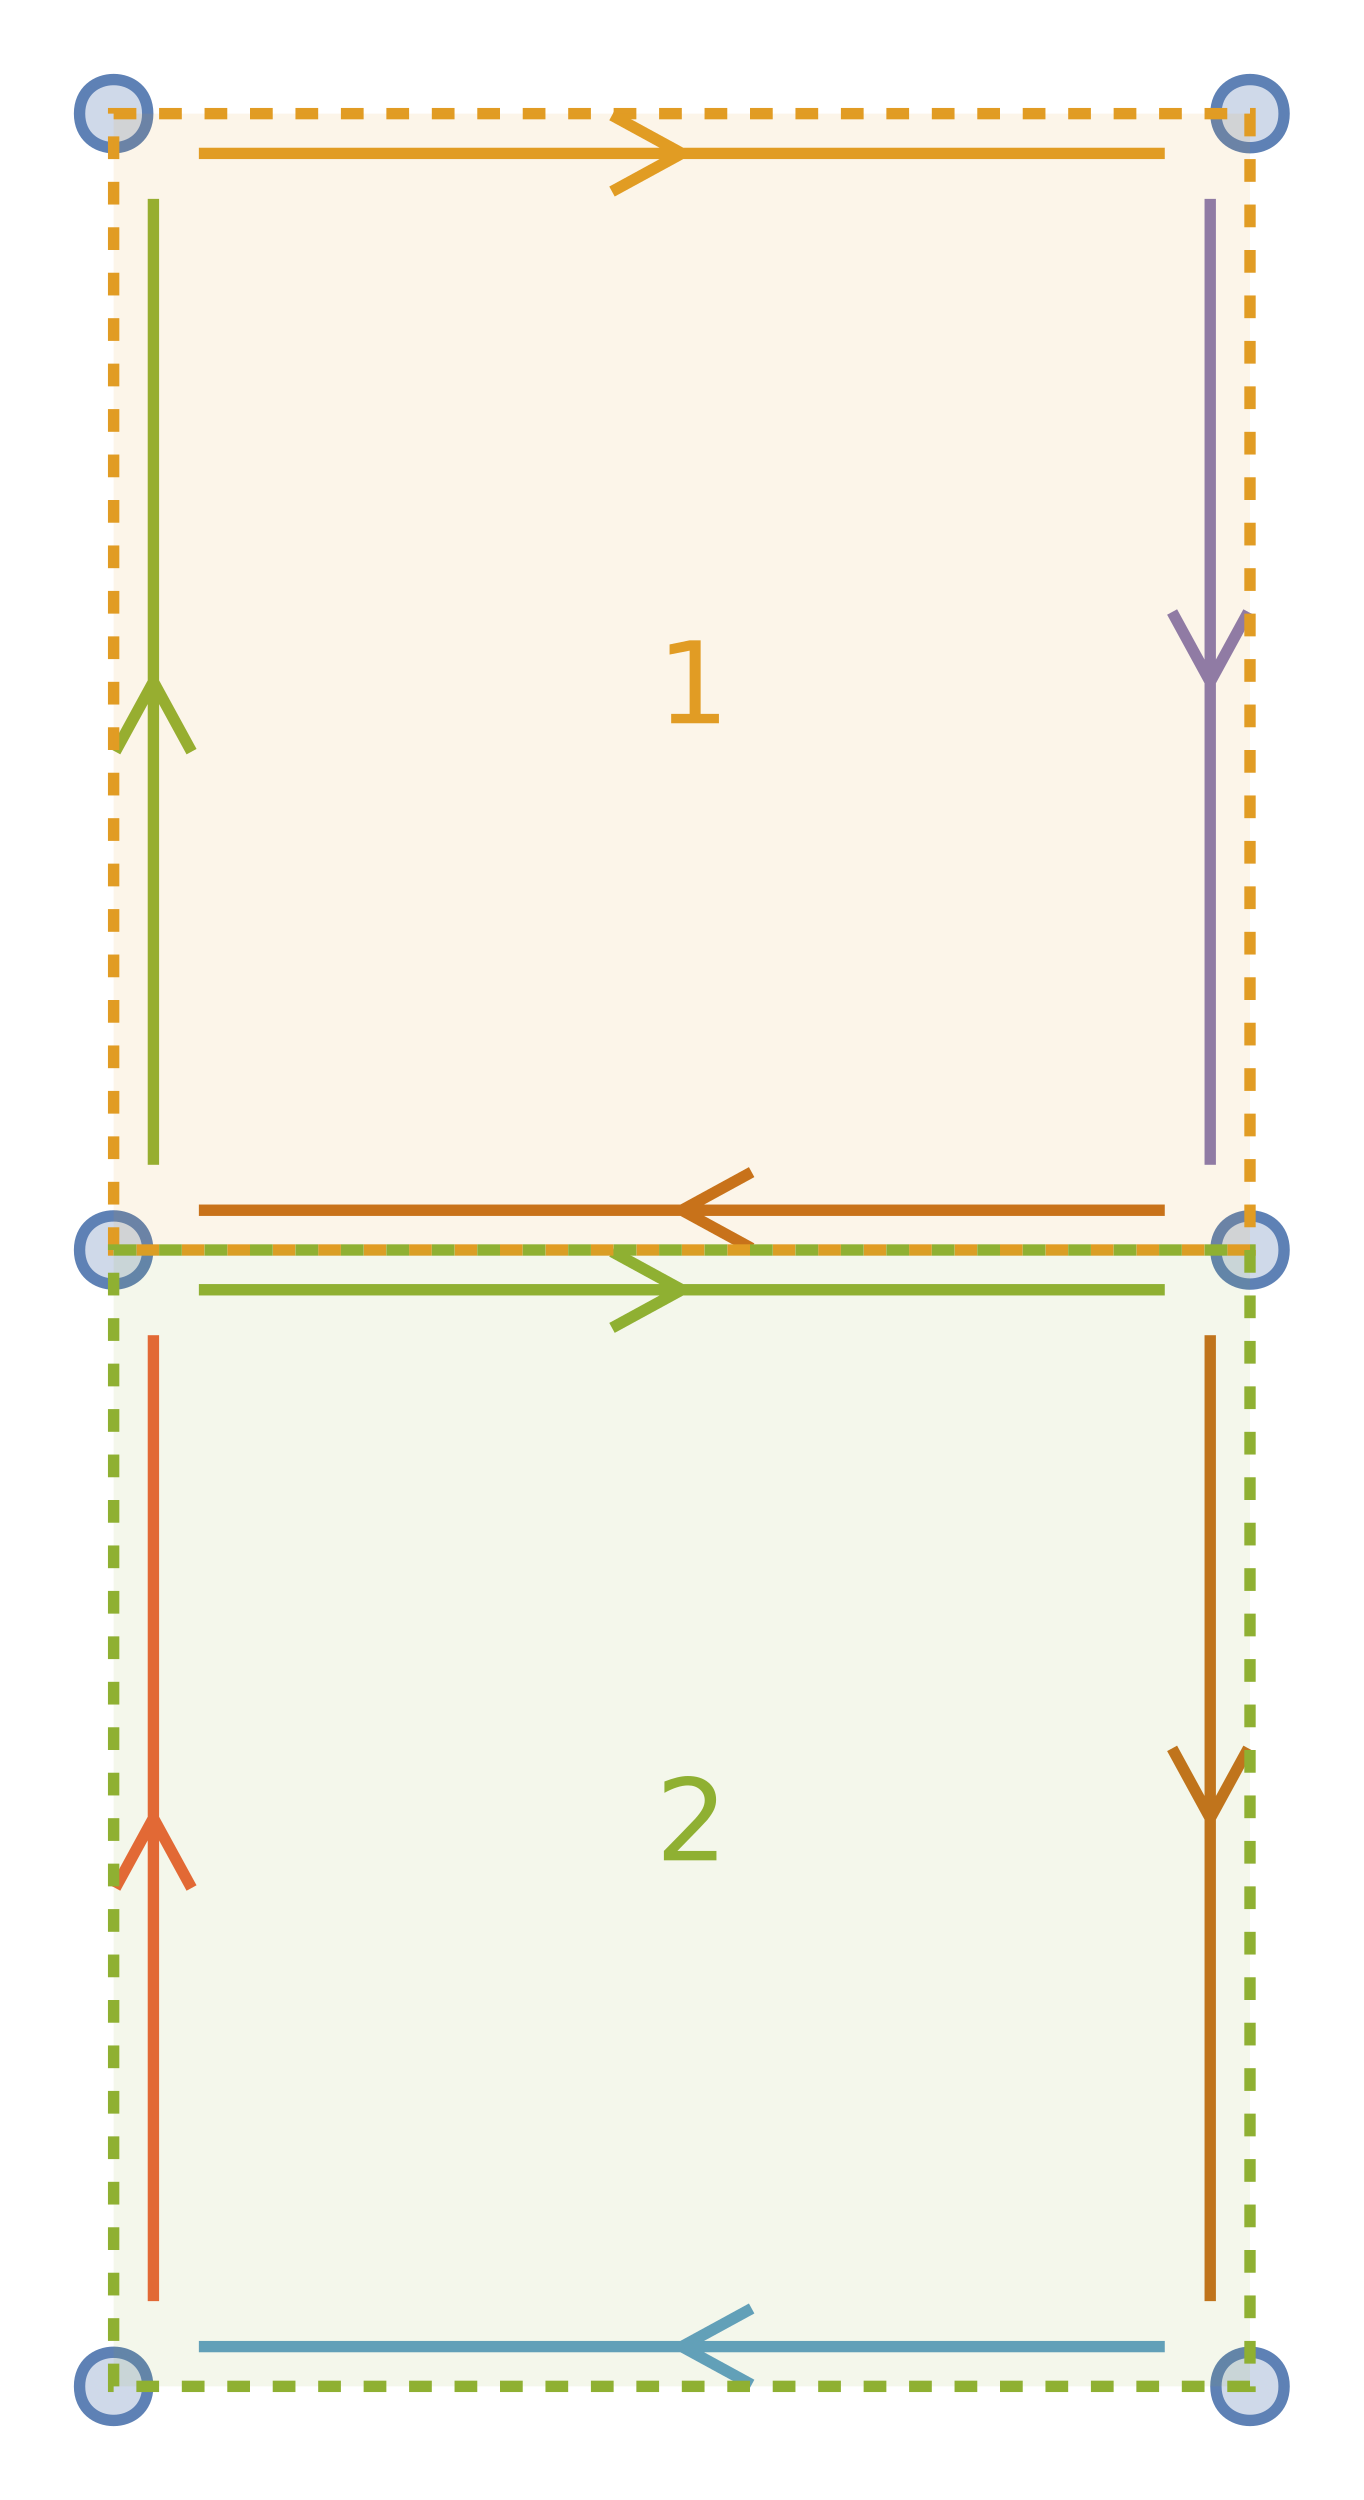
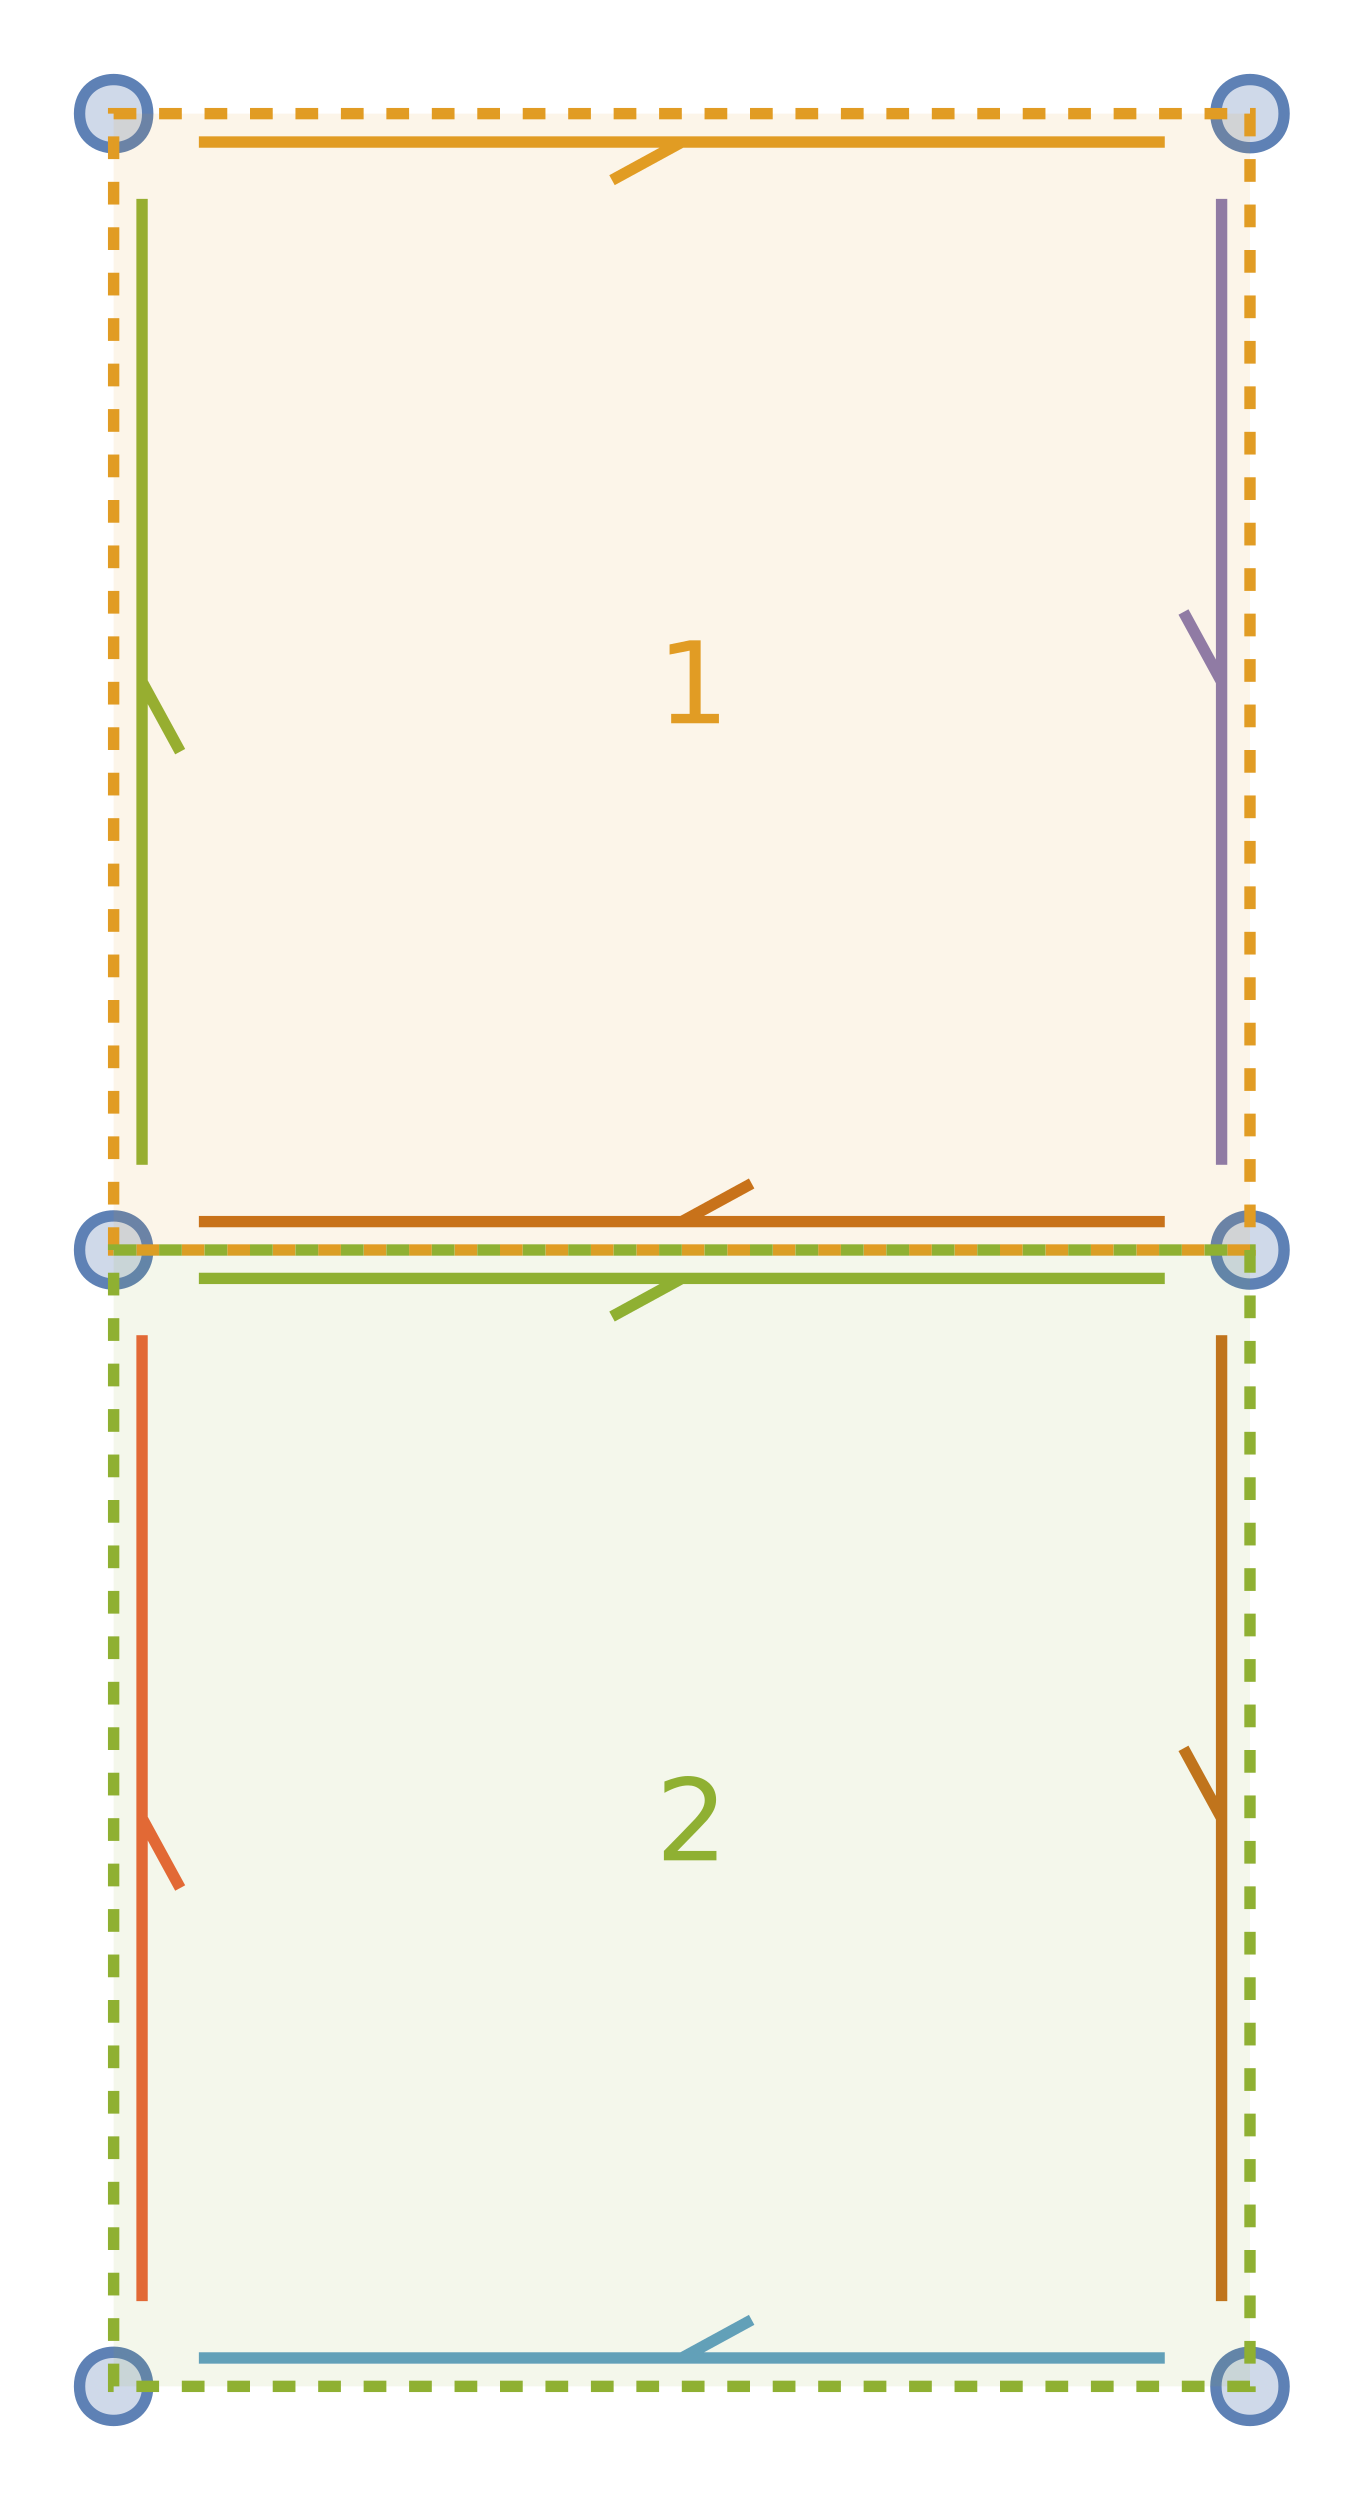
<svg xmlns="http://www.w3.org/2000/svg" xmlns:xlink="http://www.w3.org/1999/xlink" width="120pt" height="220pt" viewBox="0 0 120 220" version="1.1">
  <defs>
    <g>
      <symbol overflow="visible" id="glyph0-0">
        <path style="stroke:none;" d="M 0.5 1.766 L 0.5 -7.047 L 5.5 -7.047 L 5.5 1.766 Z M 1.062 1.219 L 4.938 1.219 L 4.938 -6.484 L 1.062 -6.484 Z M 1.062 1.219 " />
      </symbol>
      <symbol overflow="visible" id="glyph0-1">
        <path style="stroke:none;" d="M 1.234 -0.828 L 2.859 -0.828 L 2.859 -6.391 L 1.094 -6.047 L 1.094 -6.938 L 2.844 -7.297 L 3.828 -7.297 L 3.828 -0.828 L 5.438 -0.828 L 5.438 0 L 1.234 0 Z M 1.234 -0.828 " />
      </symbol>
      <symbol overflow="visible" id="glyph0-2">
        <path style="stroke:none;" d="M 1.922 -0.828 L 5.359 -0.828 L 5.359 0 L 0.734 0 L 0.734 -0.828 C 1.109 -1.211 1.617 -1.734 2.266 -2.391 C 2.91 -3.047 3.316 -3.469 3.484 -3.656 C 3.797 -4.008 4.016 -4.305 4.141 -4.547 C 4.266 -4.797 4.328 -5.039 4.328 -5.281 C 4.328 -5.664 4.191 -5.977 3.922 -6.219 C 3.648 -6.469 3.297 -6.594 2.859 -6.594 C 2.547 -6.594 2.219 -6.535 1.875 -6.422 C 1.539 -6.316 1.176 -6.156 0.781 -5.938 L 0.781 -6.938 C 1.176 -7.094 1.547 -7.211 1.891 -7.297 C 2.234 -7.379 2.551 -7.422 2.844 -7.422 C 3.594 -7.422 4.191 -7.234 4.641 -6.859 C 5.098 -6.484 5.328 -5.977 5.328 -5.344 C 5.328 -5.039 5.27 -4.754 5.156 -4.484 C 5.039 -4.223 4.836 -3.91 4.547 -3.547 C 4.461 -3.453 4.203 -3.176 3.766 -2.719 C 3.328 -2.27 2.711 -1.641 1.922 -0.828 Z M 1.922 -0.828 " />
      </symbol>
    </g>
  </defs>
  <g id="7_handcrafted_edge_graph">
    <path style="fill:none;stroke-width:1;stroke-linecap:butt;stroke-linejoin:miter;stroke:rgb(36.842%,50.678%,70.98%);stroke-opacity:1;stroke-miterlimit:10;" d="M 3 -100 C 3 -96 -3 -96 -3 -100 C -3 -104 3 -104 3 -100 " transform="matrix(1,0,0,1,10,110)" />
    <path style=" stroke:none;fill-rule:nonzero;fill:rgb(36.842%,50.678%,70.98%);fill-opacity:0.3;" d="M 13 10 C 13 14 7 14 7 10 C 7 6 13 6 13 10 " />
-     <path style="fill:none;stroke-width:1;stroke-linecap:butt;stroke-linejoin:miter;stroke:rgb(88.072%,61.104%,14.205%);stroke-opacity:1;stroke-miterlimit:10;" d="M 7.5 -96.5 L 92.5 -96.5 M 43.855 -99.855 L 50 -96.5 L 43.855 -93.145 " transform="matrix(1,0,0,1,10,110)" />
+     <path style="fill:none;stroke-width:1;stroke-linecap:butt;stroke-linejoin:miter;stroke:rgb(88.072%,61.104%,14.205%);stroke-opacity:1;stroke-miterlimit:10;" d="M 7.5 -97.5 L 92.5 -97.5 M 43.855 -94.145 L 50 -97.5 " transform="matrix(1,0,0,1,10,110)" />
    <path style="fill:none;stroke-width:1;stroke-linecap:butt;stroke-linejoin:miter;stroke:rgb(36.842%,50.678%,70.98%);stroke-opacity:1;stroke-miterlimit:10;" d="M 3 0 C 3 4 -3 4 -3 0 C -3 -4 3 -4 3 0 " transform="matrix(1,0,0,1,10,110)" />
    <path style=" stroke:none;fill-rule:nonzero;fill:rgb(36.842%,50.678%,70.98%);fill-opacity:0.3;" d="M 13 110 C 13 114 7 114 7 110 C 7 106 13 106 13 110 " />
-     <path style="fill:none;stroke-width:1;stroke-linecap:butt;stroke-linejoin:miter;stroke:rgb(56.018%,69.157%,19.488%);stroke-opacity:1;stroke-miterlimit:10;" d="M 3.5 -7.5 L 3.5 -92.5 M 0.145 -43.855 L 3.5 -50 L 6.855 -43.855 " transform="matrix(1,0,0,1,10,110)" />
-     <path style="fill:none;stroke-width:1;stroke-linecap:butt;stroke-linejoin:miter;stroke:rgb(56.018%,69.157%,19.488%);stroke-opacity:1;stroke-miterlimit:10;" d="M 7.5 3.5 L 92.5 3.5 M 43.855 0.145 L 50 3.5 L 43.855 6.855 " transform="matrix(1,0,0,1,10,110)" />
+     <path style="fill:none;stroke-width:1;stroke-linecap:butt;stroke-linejoin:miter;stroke:rgb(56.018%,69.157%,19.488%);stroke-opacity:1;stroke-miterlimit:10;" d="M 2.5 -7.5 L 2.5 -92.5 M 5.855 -43.855 L 2.5 -50 " transform="matrix(1,0,0,1,10,110)" />
+     <path style="fill:none;stroke-width:1;stroke-linecap:butt;stroke-linejoin:miter;stroke:rgb(56.018%,69.157%,19.488%);stroke-opacity:1;stroke-miterlimit:10;" d="M 7.5 2.5 L 92.5 2.5 M 43.855 5.855 L 50 2.5 " transform="matrix(1,0,0,1,10,110)" />
    <path style="fill:none;stroke-width:1;stroke-linecap:butt;stroke-linejoin:miter;stroke:rgb(36.842%,50.678%,70.98%);stroke-opacity:1;stroke-miterlimit:10;" d="M 3 100 C 3 104 -3 104 -3 100 C -3 96 3 96 3 100 " transform="matrix(1,0,0,1,10,110)" />
    <path style=" stroke:none;fill-rule:nonzero;fill:rgb(36.842%,50.678%,70.98%);fill-opacity:0.3;" d="M 13 210 C 13 214 7 214 7 210 C 7 206 13 206 13 210 " />
-     <path style="fill:none;stroke-width:1;stroke-linecap:butt;stroke-linejoin:miter;stroke:rgb(92.253%,38.563%,20.918%);stroke-opacity:1;stroke-miterlimit:10;" d="M 3.5 92.5 L 3.5 7.5 M 0.145 56.145 L 3.5 50 L 6.855 56.145 " transform="matrix(1,0,0,1,10,110)" />
+     <path style="fill:none;stroke-width:1;stroke-linecap:butt;stroke-linejoin:miter;stroke:rgb(92.253%,38.563%,20.918%);stroke-opacity:1;stroke-miterlimit:10;" d="M 2.5 92.5 L 2.5 7.5 M 5.855 56.145 L 2.5 50 " transform="matrix(1,0,0,1,10,110)" />
    <path style="fill:none;stroke-width:1;stroke-linecap:butt;stroke-linejoin:miter;stroke:rgb(36.842%,50.678%,70.98%);stroke-opacity:1;stroke-miterlimit:10;" d="M 103 -100 C 103 -96 97 -96 97 -100 C 97 -104 103 -104 103 -100 " transform="matrix(1,0,0,1,10,110)" />
    <path style=" stroke:none;fill-rule:nonzero;fill:rgb(36.842%,50.678%,70.98%);fill-opacity:0.3;" d="M 113 10 C 113 14 107 14 107 10 C 107 6 113 6 113 10 " />
-     <path style="fill:none;stroke-width:1;stroke-linecap:butt;stroke-linejoin:miter;stroke:rgb(52.849%,47.062%,70.135%);stroke-opacity:1;stroke-miterlimit:10;" d="M 96.5 -92.5 L 96.5 -7.5 M 99.855 -56.145 L 96.5 -50 L 93.145 -56.145 " transform="matrix(1,0,0,1,10,110)" />
+     <path style="fill:none;stroke-width:1;stroke-linecap:butt;stroke-linejoin:miter;stroke:rgb(52.849%,47.062%,70.135%);stroke-opacity:1;stroke-miterlimit:10;" d="M 97.5 -92.5 L 97.5 -7.5 M 94.145 -56.145 L 97.5 -50 " transform="matrix(1,0,0,1,10,110)" />
    <path style="fill:none;stroke-width:1;stroke-linecap:butt;stroke-linejoin:miter;stroke:rgb(36.842%,50.678%,70.98%);stroke-opacity:1;stroke-miterlimit:10;" d="M 103 0 C 103 4 97 4 97 0 C 97 -4 103 -4 103 0 " transform="matrix(1,0,0,1,10,110)" />
    <path style=" stroke:none;fill-rule:nonzero;fill:rgb(36.842%,50.678%,70.98%);fill-opacity:0.3;" d="M 113 110 C 113 114 107 114 107 110 C 107 106 113 106 113 110 " />
-     <path style="fill:none;stroke-width:1;stroke-linecap:butt;stroke-linejoin:miter;stroke:rgb(77.208%,43.155%,10.239%);stroke-opacity:1;stroke-miterlimit:10;" d="M 92.5 -3.5 L 7.5 -3.5 M 56.145 -0.145 L 50 -3.5 L 56.145 -6.855 " transform="matrix(1,0,0,1,10,110)" />
-     <path style="fill:none;stroke-width:1;stroke-linecap:butt;stroke-linejoin:miter;stroke:rgb(77.208%,43.155%,10.239%);stroke-opacity:1;stroke-miterlimit:10;" d="M 96.5 7.5 L 96.5 92.5 M 99.855 43.855 L 96.5 50 L 93.145 43.855 " transform="matrix(1,0,0,1,10,110)" />
+     <path style="fill:none;stroke-width:1;stroke-linecap:butt;stroke-linejoin:miter;stroke:rgb(77.208%,43.155%,10.239%);stroke-opacity:1;stroke-miterlimit:10;" d="M 92.5 -2.5 L 7.5 -2.5 M 56.145 -5.855 L 50 -2.5 " transform="matrix(1,0,0,1,10,110)" />
+     <path style="fill:none;stroke-width:1;stroke-linecap:butt;stroke-linejoin:miter;stroke:rgb(77.208%,43.155%,10.239%);stroke-opacity:1;stroke-miterlimit:10;" d="M 97.5 7.5 L 97.5 92.5 M 94.145 43.855 L 97.5 50 " transform="matrix(1,0,0,1,10,110)" />
    <path style="fill:none;stroke-width:1;stroke-linecap:butt;stroke-linejoin:miter;stroke:rgb(36.842%,50.678%,70.98%);stroke-opacity:1;stroke-miterlimit:10;" d="M 103 100 C 103 104 97 104 97 100 C 97 96 103 96 103 100 " transform="matrix(1,0,0,1,10,110)" />
    <path style=" stroke:none;fill-rule:nonzero;fill:rgb(36.842%,50.678%,70.98%);fill-opacity:0.3;" d="M 113 210 C 113 214 107 214 107 210 C 107 206 113 206 113 210 " />
-     <path style="fill:none;stroke-width:1;stroke-linecap:butt;stroke-linejoin:miter;stroke:rgb(36.39%,61.85%,78.235%);stroke-opacity:1;stroke-miterlimit:10;" d="M 92.5 96.5 L 7.5 96.5 M 56.145 99.855 L 50 96.5 L 56.145 93.145 " transform="matrix(1,0,0,1,10,110)" />
+     <path style="fill:none;stroke-width:1;stroke-linecap:butt;stroke-linejoin:miter;stroke:rgb(36.39%,61.85%,78.235%);stroke-opacity:1;stroke-miterlimit:10;" d="M 92.5 97.5 L 7.5 97.5 M 56.145 94.145 L 50 97.5 " transform="matrix(1,0,0,1,10,110)" />
    <path style="fill:none;stroke-width:1;stroke-linecap:butt;stroke-linejoin:miter;stroke:rgb(88.072%,61.104%,14.205%);stroke-opacity:1;stroke-dasharray:2,2;stroke-miterlimit:10;" d="M 0 -100 L 100 -100 L 100 0 L 0 0 Z M 0 -100 " transform="matrix(1,0,0,1,10,110)" />
    <path style=" stroke:none;fill-rule:nonzero;fill:rgb(88.072%,61.104%,14.205%);fill-opacity:0.1;" d="M 10 10 L 110 10 L 110 110 L 10 110 Z M 10 10 " />
    <g style="fill:rgb(88.072%,61.104%,14.205%);fill-opacity:1;">
      <use xlink:href="#glyph0-1" x="57.828" y="63.648" />
    </g>
    <path style="fill:none;stroke-width:1;stroke-linecap:butt;stroke-linejoin:miter;stroke:rgb(56.018%,69.157%,19.488%);stroke-opacity:1;stroke-dasharray:2,2;stroke-miterlimit:10;" d="M 0 0 L 100 0 L 100 100 L 0 100 Z M 0 0 " transform="matrix(1,0,0,1,10,110)" />
    <path style=" stroke:none;fill-rule:nonzero;fill:rgb(56.018%,69.157%,19.488%);fill-opacity:0.1;" d="M 10 110 L 110 110 L 110 210 L 10 210 Z M 10 110 " />
    <g style="fill:rgb(56.018%,69.157%,19.488%);fill-opacity:1;">
      <use xlink:href="#glyph0-2" x="57.688" y="163.711" />
    </g>
  </g>
</svg>
